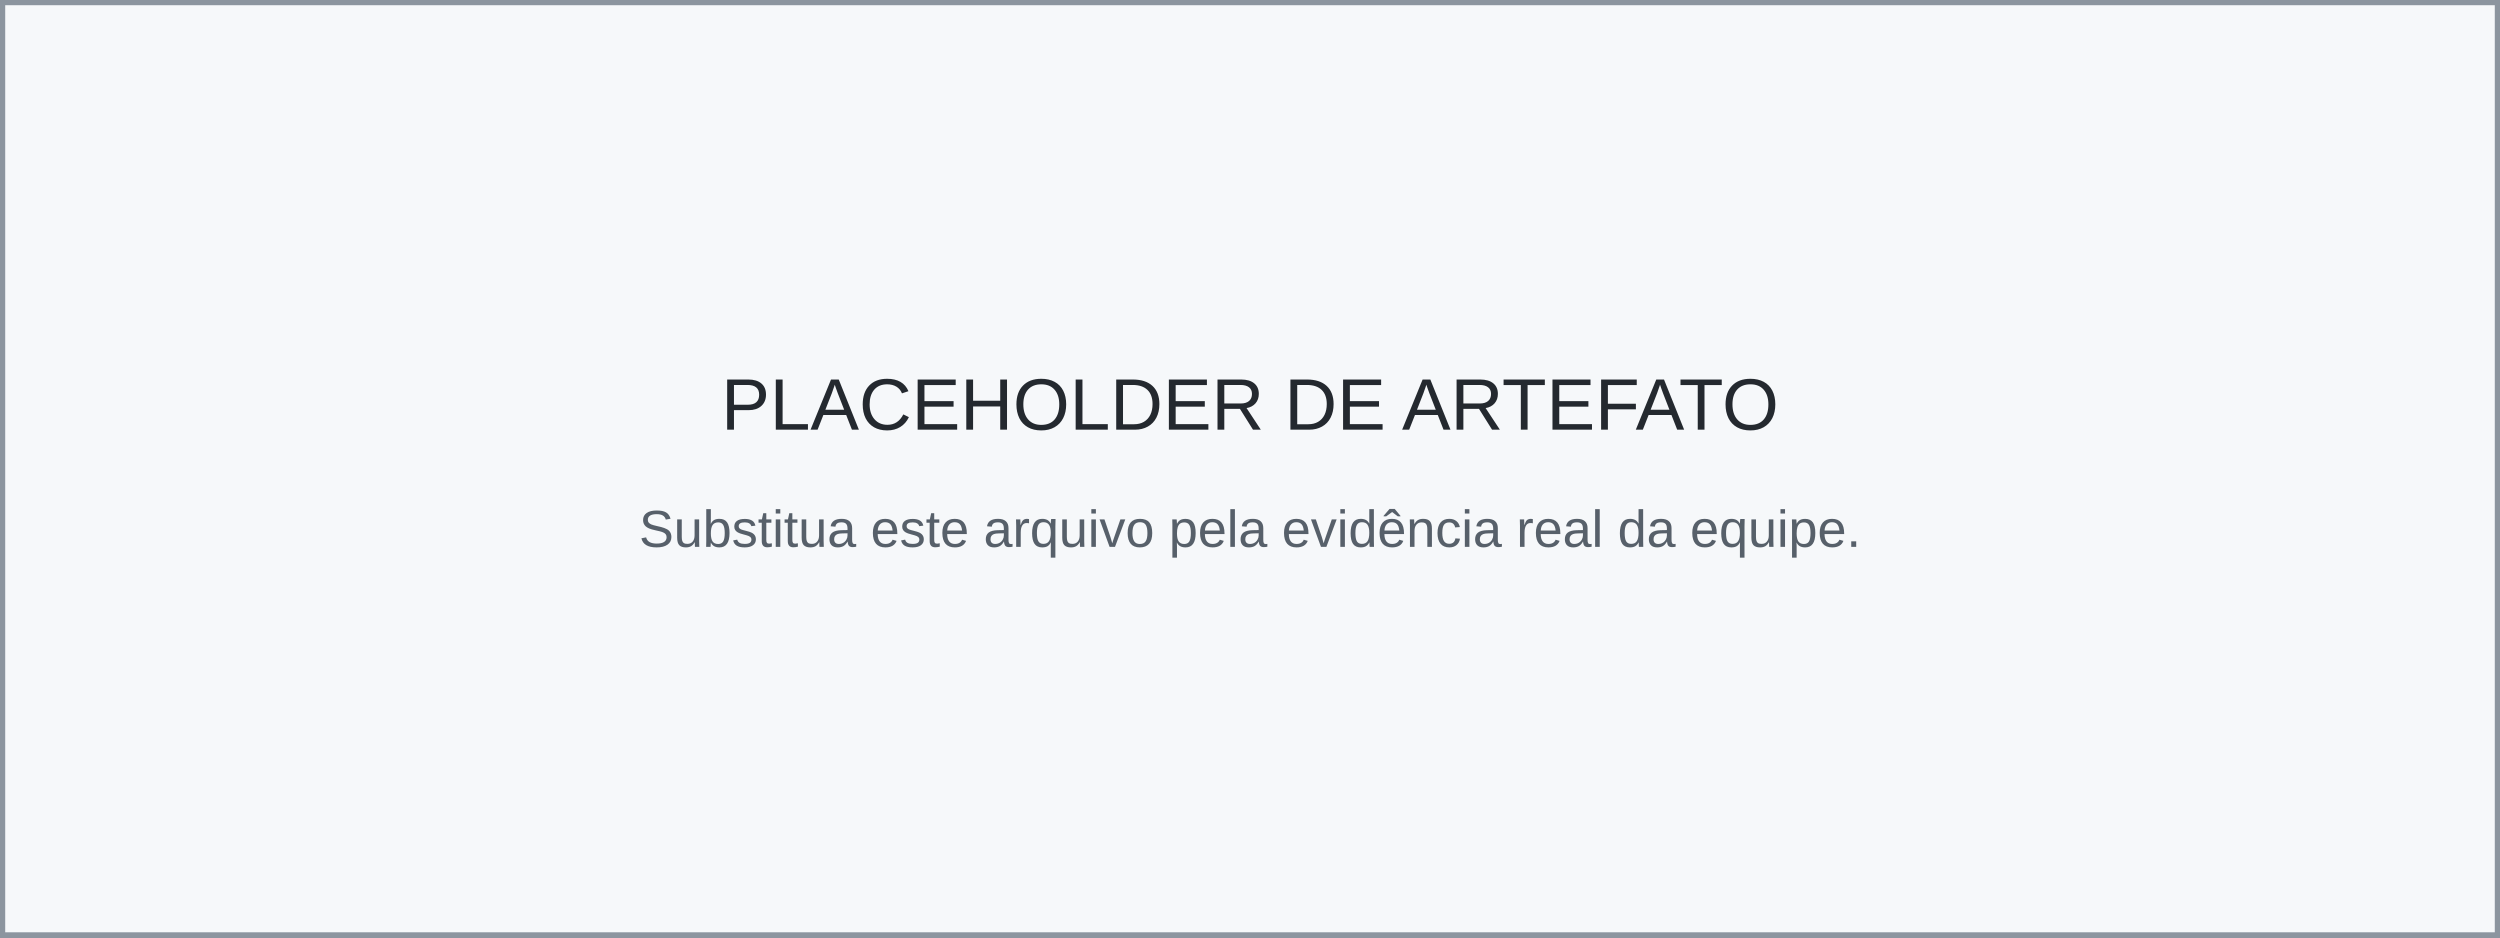
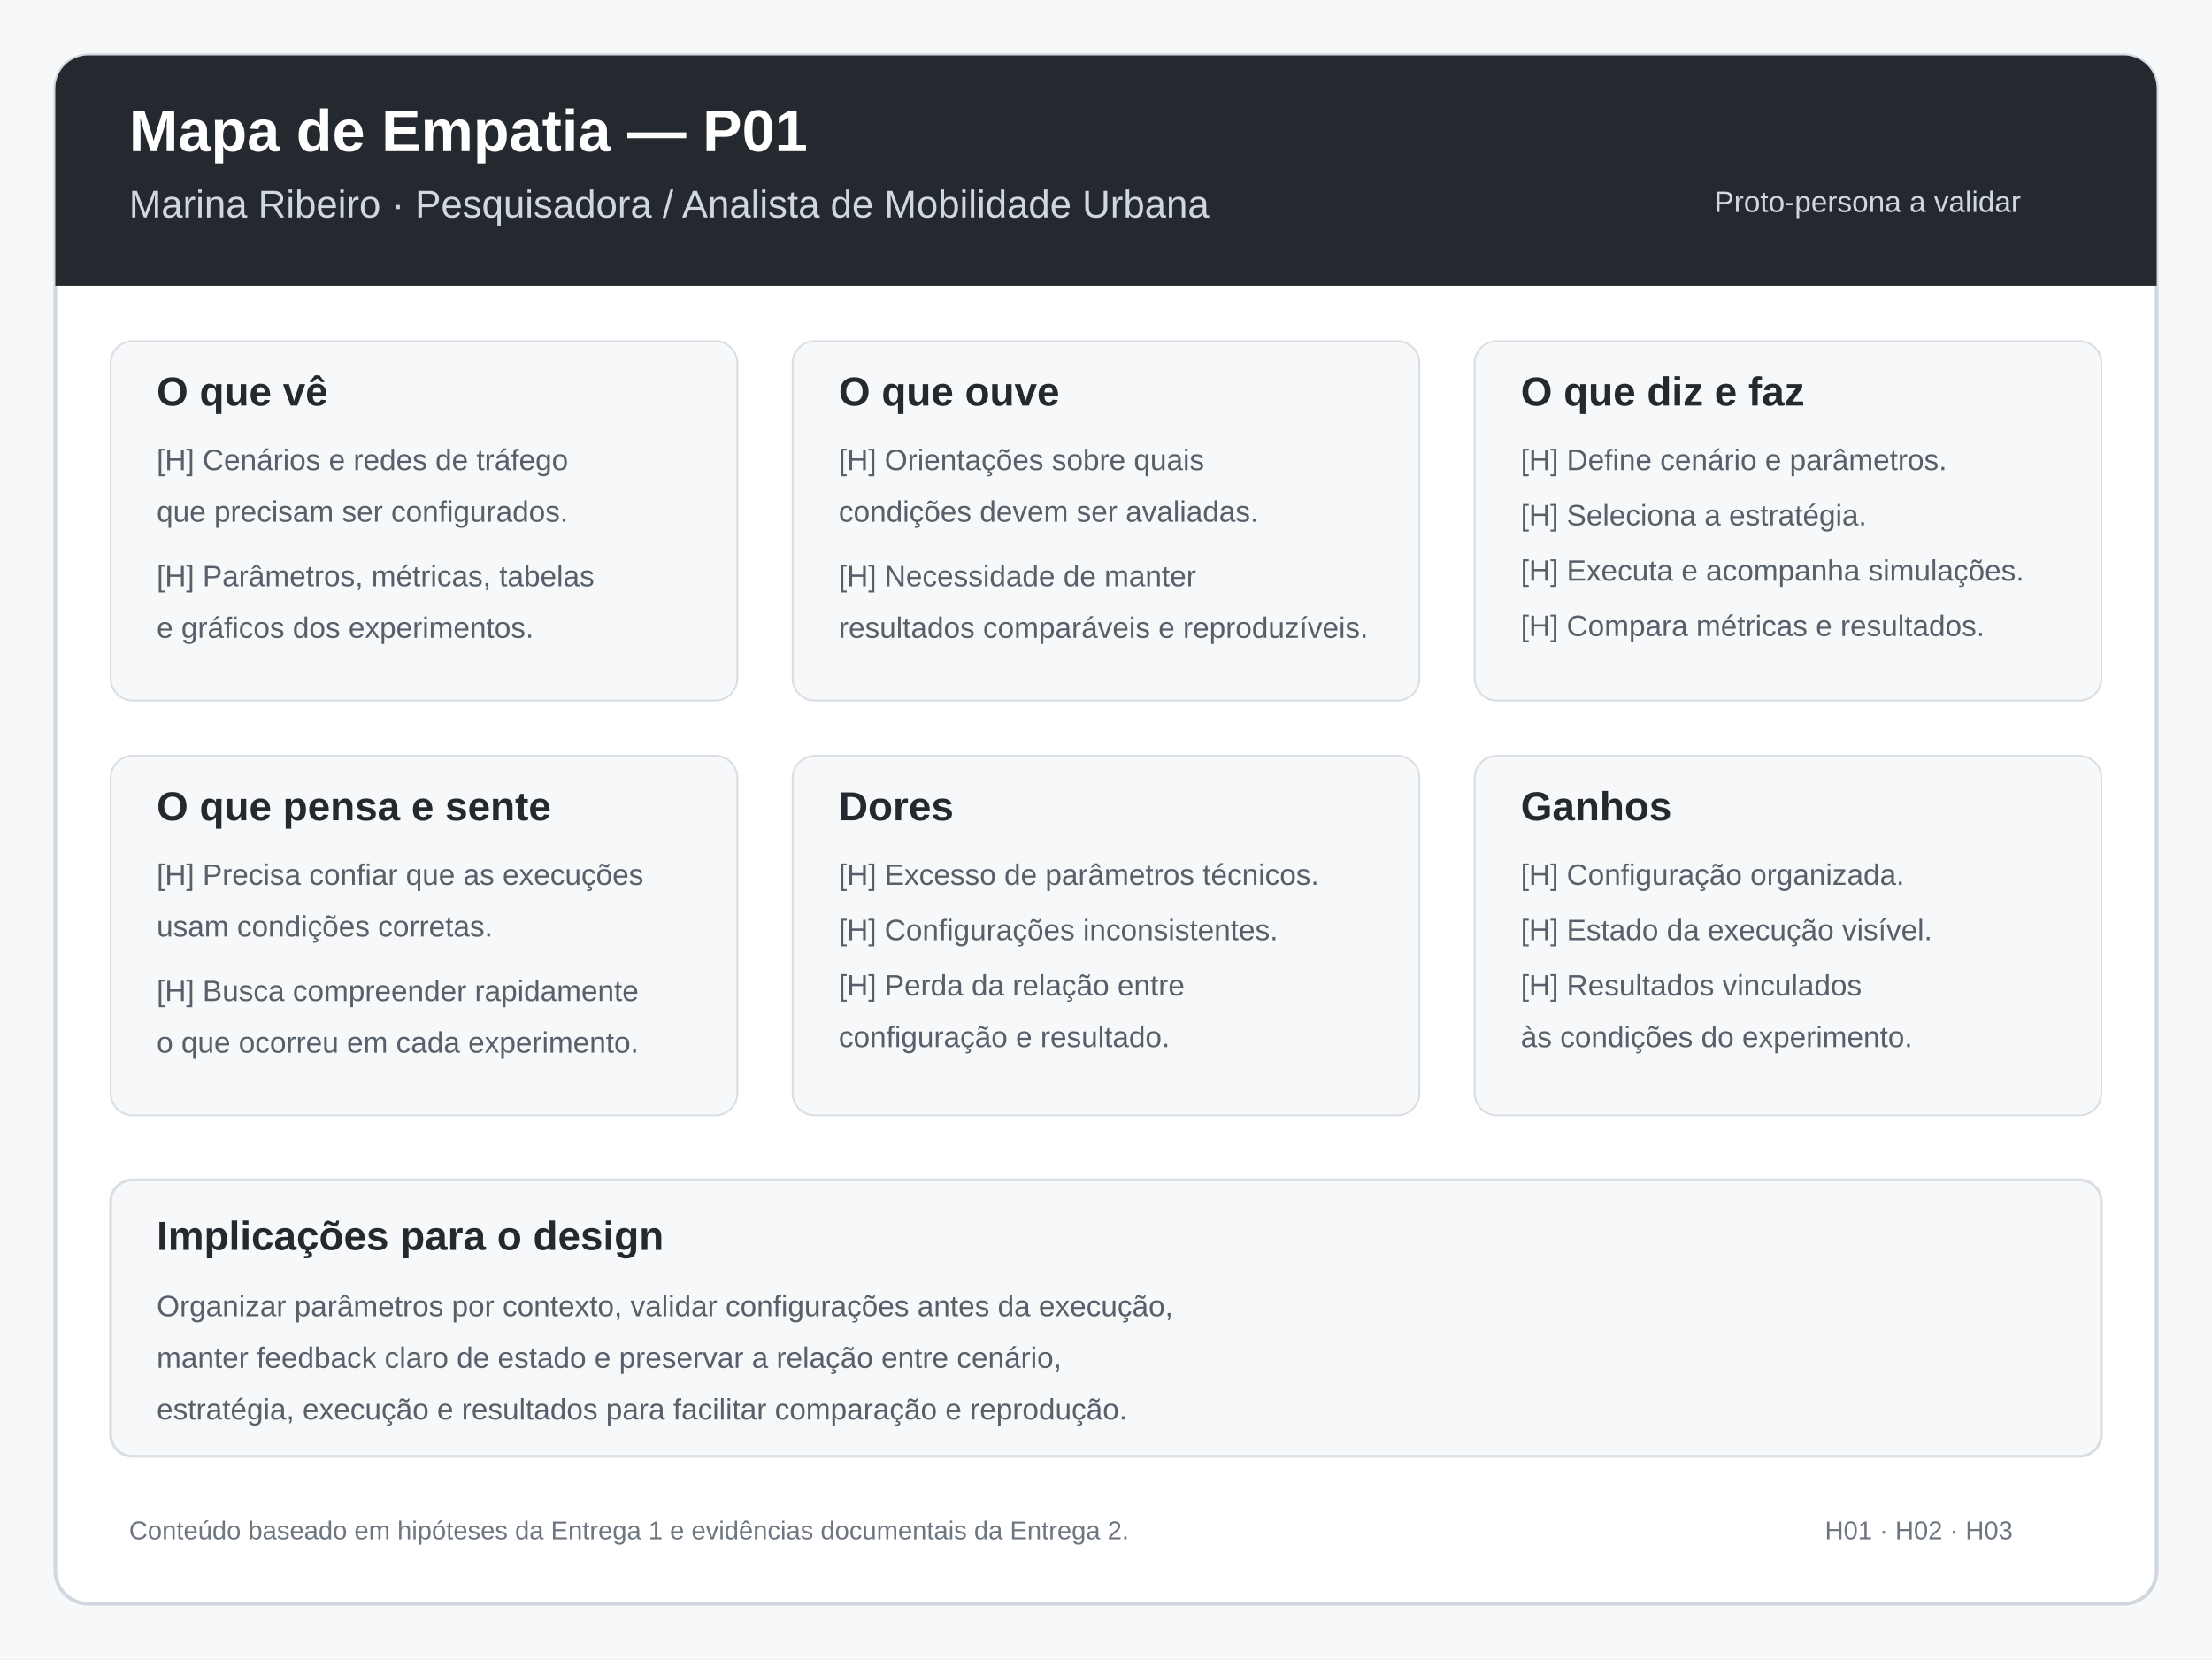
- <svg xmlns="http://www.w3.org/2000/svg" width="960" height="360" viewBox="0 0 960 360">
-   <rect width="100%" height="100%" fill="#f6f8fa" stroke="#8c959f" stroke-width="4" />
-   <text x="480" y="165" text-anchor="middle" font-family="Arial, sans-serif" font-size="28" fill="#24292f">PLACEHOLDER DE ARTEFATO</text>
-   <text x="480" y="210" text-anchor="middle" font-family="Arial, sans-serif" font-size="20" fill="#57606a">Substitua este arquivo pela evidência real da equipe.</text>
+ <svg xmlns="http://www.w3.org/2000/svg" width="1200" height="900" viewBox="0 0 1200 900">
+   <rect width="1200" height="900" fill="#f6f8fa" />
+   <rect x="30" y="30" width="1140" height="840" rx="18" fill="#ffffff" stroke="#d0d7de" stroke-width="2" />
+   <path d="     M48 30     H1152     A18 18 0 0 1 1170 48     V155     H30     V48     A18 18 0 0 1 48 30     Z" fill="#24292f" />
+   <text x="70" y="82" font-family="Arial, sans-serif" font-size="32" font-weight="bold" fill="#ffffff">
+     Mapa de Empatia — P01
+   </text>
+   <text x="70" y="118" font-family="Arial, sans-serif" font-size="21" fill="#d0d7de">
+     Marina Ribeiro · Pesquisadora / Analista de Mobilidade Urbana
+   </text>
+   <text x="930" y="115" font-family="Arial, sans-serif" font-size="16" fill="#d0d7de">
+     Proto-persona a validar
+   </text>
+   <rect x="60" y="185" width="340" height="195" rx="12" fill="#f6f8fa" stroke="#d8dee4" />
+   <text x="85" y="220" font-family="Arial, sans-serif" font-size="22" font-weight="bold" fill="#24292f">
+     O que vê
+   </text>
+   <text x="85" y="255" font-family="Arial, sans-serif" font-size="16" fill="#57606a">
+     [H] Cenários e redes de tráfego
+   </text>
+   <text x="85" y="283" font-family="Arial, sans-serif" font-size="16" fill="#57606a">
+     que precisam ser configurados.
+   </text>
+   <text x="85" y="318" font-family="Arial, sans-serif" font-size="16" fill="#57606a">
+     [H] Parâmetros, métricas, tabelas
+   </text>
+   <text x="85" y="346" font-family="Arial, sans-serif" font-size="16" fill="#57606a">
+     e gráficos dos experimentos.
+   </text>
+   <rect x="430" y="185" width="340" height="195" rx="12" fill="#f6f8fa" stroke="#d8dee4" />
+   <text x="455" y="220" font-family="Arial, sans-serif" font-size="22" font-weight="bold" fill="#24292f">
+     O que ouve
+   </text>
+   <text x="455" y="255" font-family="Arial, sans-serif" font-size="16" fill="#57606a">
+     [H] Orientações sobre quais
+   </text>
+   <text x="455" y="283" font-family="Arial, sans-serif" font-size="16" fill="#57606a">
+     condições devem ser avaliadas.
+   </text>
+   <text x="455" y="318" font-family="Arial, sans-serif" font-size="16" fill="#57606a">
+     [H] Necessidade de manter
+   </text>
+   <text x="455" y="346" font-family="Arial, sans-serif" font-size="16" fill="#57606a">
+     resultados comparáveis e reproduzíveis.
+   </text>
+   <rect x="800" y="185" width="340" height="195" rx="12" fill="#f6f8fa" stroke="#d8dee4" />
+   <text x="825" y="220" font-family="Arial, sans-serif" font-size="22" font-weight="bold" fill="#24292f">
+     O que diz e faz
+   </text>
+   <text x="825" y="255" font-family="Arial, sans-serif" font-size="16" fill="#57606a">
+     [H] Define cenário e parâmetros.
+   </text>
+   <text x="825" y="285" font-family="Arial, sans-serif" font-size="16" fill="#57606a">
+     [H] Seleciona a estratégia.
+   </text>
+   <text x="825" y="315" font-family="Arial, sans-serif" font-size="16" fill="#57606a">
+     [H] Executa e acompanha simulações.
+   </text>
+   <text x="825" y="345" font-family="Arial, sans-serif" font-size="16" fill="#57606a">
+     [H] Compara métricas e resultados.
+   </text>
+   <rect x="60" y="410" width="340" height="195" rx="12" fill="#f6f8fa" stroke="#d8dee4" />
+   <text x="85" y="445" font-family="Arial, sans-serif" font-size="22" font-weight="bold" fill="#24292f">
+     O que pensa e sente
+   </text>
+   <text x="85" y="480" font-family="Arial, sans-serif" font-size="16" fill="#57606a">
+     [H] Precisa confiar que as execuções
+   </text>
+   <text x="85" y="508" font-family="Arial, sans-serif" font-size="16" fill="#57606a">
+     usam condições corretas.
+   </text>
+   <text x="85" y="543" font-family="Arial, sans-serif" font-size="16" fill="#57606a">
+     [H] Busca compreender rapidamente
+   </text>
+   <text x="85" y="571" font-family="Arial, sans-serif" font-size="16" fill="#57606a">
+     o que ocorreu em cada experimento.
+   </text>
+   <rect x="430" y="410" width="340" height="195" rx="12" fill="#f6f8fa" stroke="#d8dee4" />
+   <text x="455" y="445" font-family="Arial, sans-serif" font-size="22" font-weight="bold" fill="#24292f">
+     Dores
+   </text>
+   <text x="455" y="480" font-family="Arial, sans-serif" font-size="16" fill="#57606a">
+     [H] Excesso de parâmetros técnicos.
+   </text>
+   <text x="455" y="510" font-family="Arial, sans-serif" font-size="16" fill="#57606a">
+     [H] Configurações inconsistentes.
+   </text>
+   <text x="455" y="540" font-family="Arial, sans-serif" font-size="16" fill="#57606a">
+     [H] Perda da relação entre
+   </text>
+   <text x="455" y="568" font-family="Arial, sans-serif" font-size="16" fill="#57606a">
+     configuração e resultado.
+   </text>
+   <rect x="800" y="410" width="340" height="195" rx="12" fill="#f6f8fa" stroke="#d8dee4" />
+   <text x="825" y="445" font-family="Arial, sans-serif" font-size="22" font-weight="bold" fill="#24292f">
+     Ganhos
+   </text>
+   <text x="825" y="480" font-family="Arial, sans-serif" font-size="16" fill="#57606a">
+     [H] Configuração organizada.
+   </text>
+   <text x="825" y="510" font-family="Arial, sans-serif" font-size="16" fill="#57606a">
+     [H] Estado da execução visível.
+   </text>
+   <text x="825" y="540" font-family="Arial, sans-serif" font-size="16" fill="#57606a">
+     [H] Resultados vinculados
+   </text>
+   <text x="825" y="568" font-family="Arial, sans-serif" font-size="16" fill="#57606a">
+     às condições do experimento.
+   </text>
+   <rect x="60" y="640" width="1080" height="150" rx="12" fill="#f6f8fa" stroke="#d8dee4" stroke-width="1.5" />
+   <text x="85" y="678" font-family="Arial, sans-serif" font-size="22" font-weight="bold" fill="#24292f">
+     Implicações para o design
+   </text>
+   <text x="85" y="714" font-family="Arial, sans-serif" font-size="16" fill="#57606a">
+     Organizar parâmetros por contexto, validar configurações antes da execução,
+   </text>
+   <text x="85" y="742" font-family="Arial, sans-serif" font-size="16" fill="#57606a">
+     manter feedback claro de estado e preservar a relação entre cenário,
+   </text>
+   <text x="85" y="770" font-family="Arial, sans-serif" font-size="16" fill="#57606a">
+     estratégia, execução e resultados para facilitar comparação e reprodução.
+   </text>
+   <text x="70" y="835" font-family="Arial, sans-serif" font-size="14" fill="#6e7781">
+     Conteúdo baseado em hipóteses da Entrega 1 e evidências documentais da Entrega 2.
+   </text>
+   <text x="990" y="835" font-family="Arial, sans-serif" font-size="14" fill="#6e7781">
+     H01 · H02 · H03
+   </text>
</svg>
